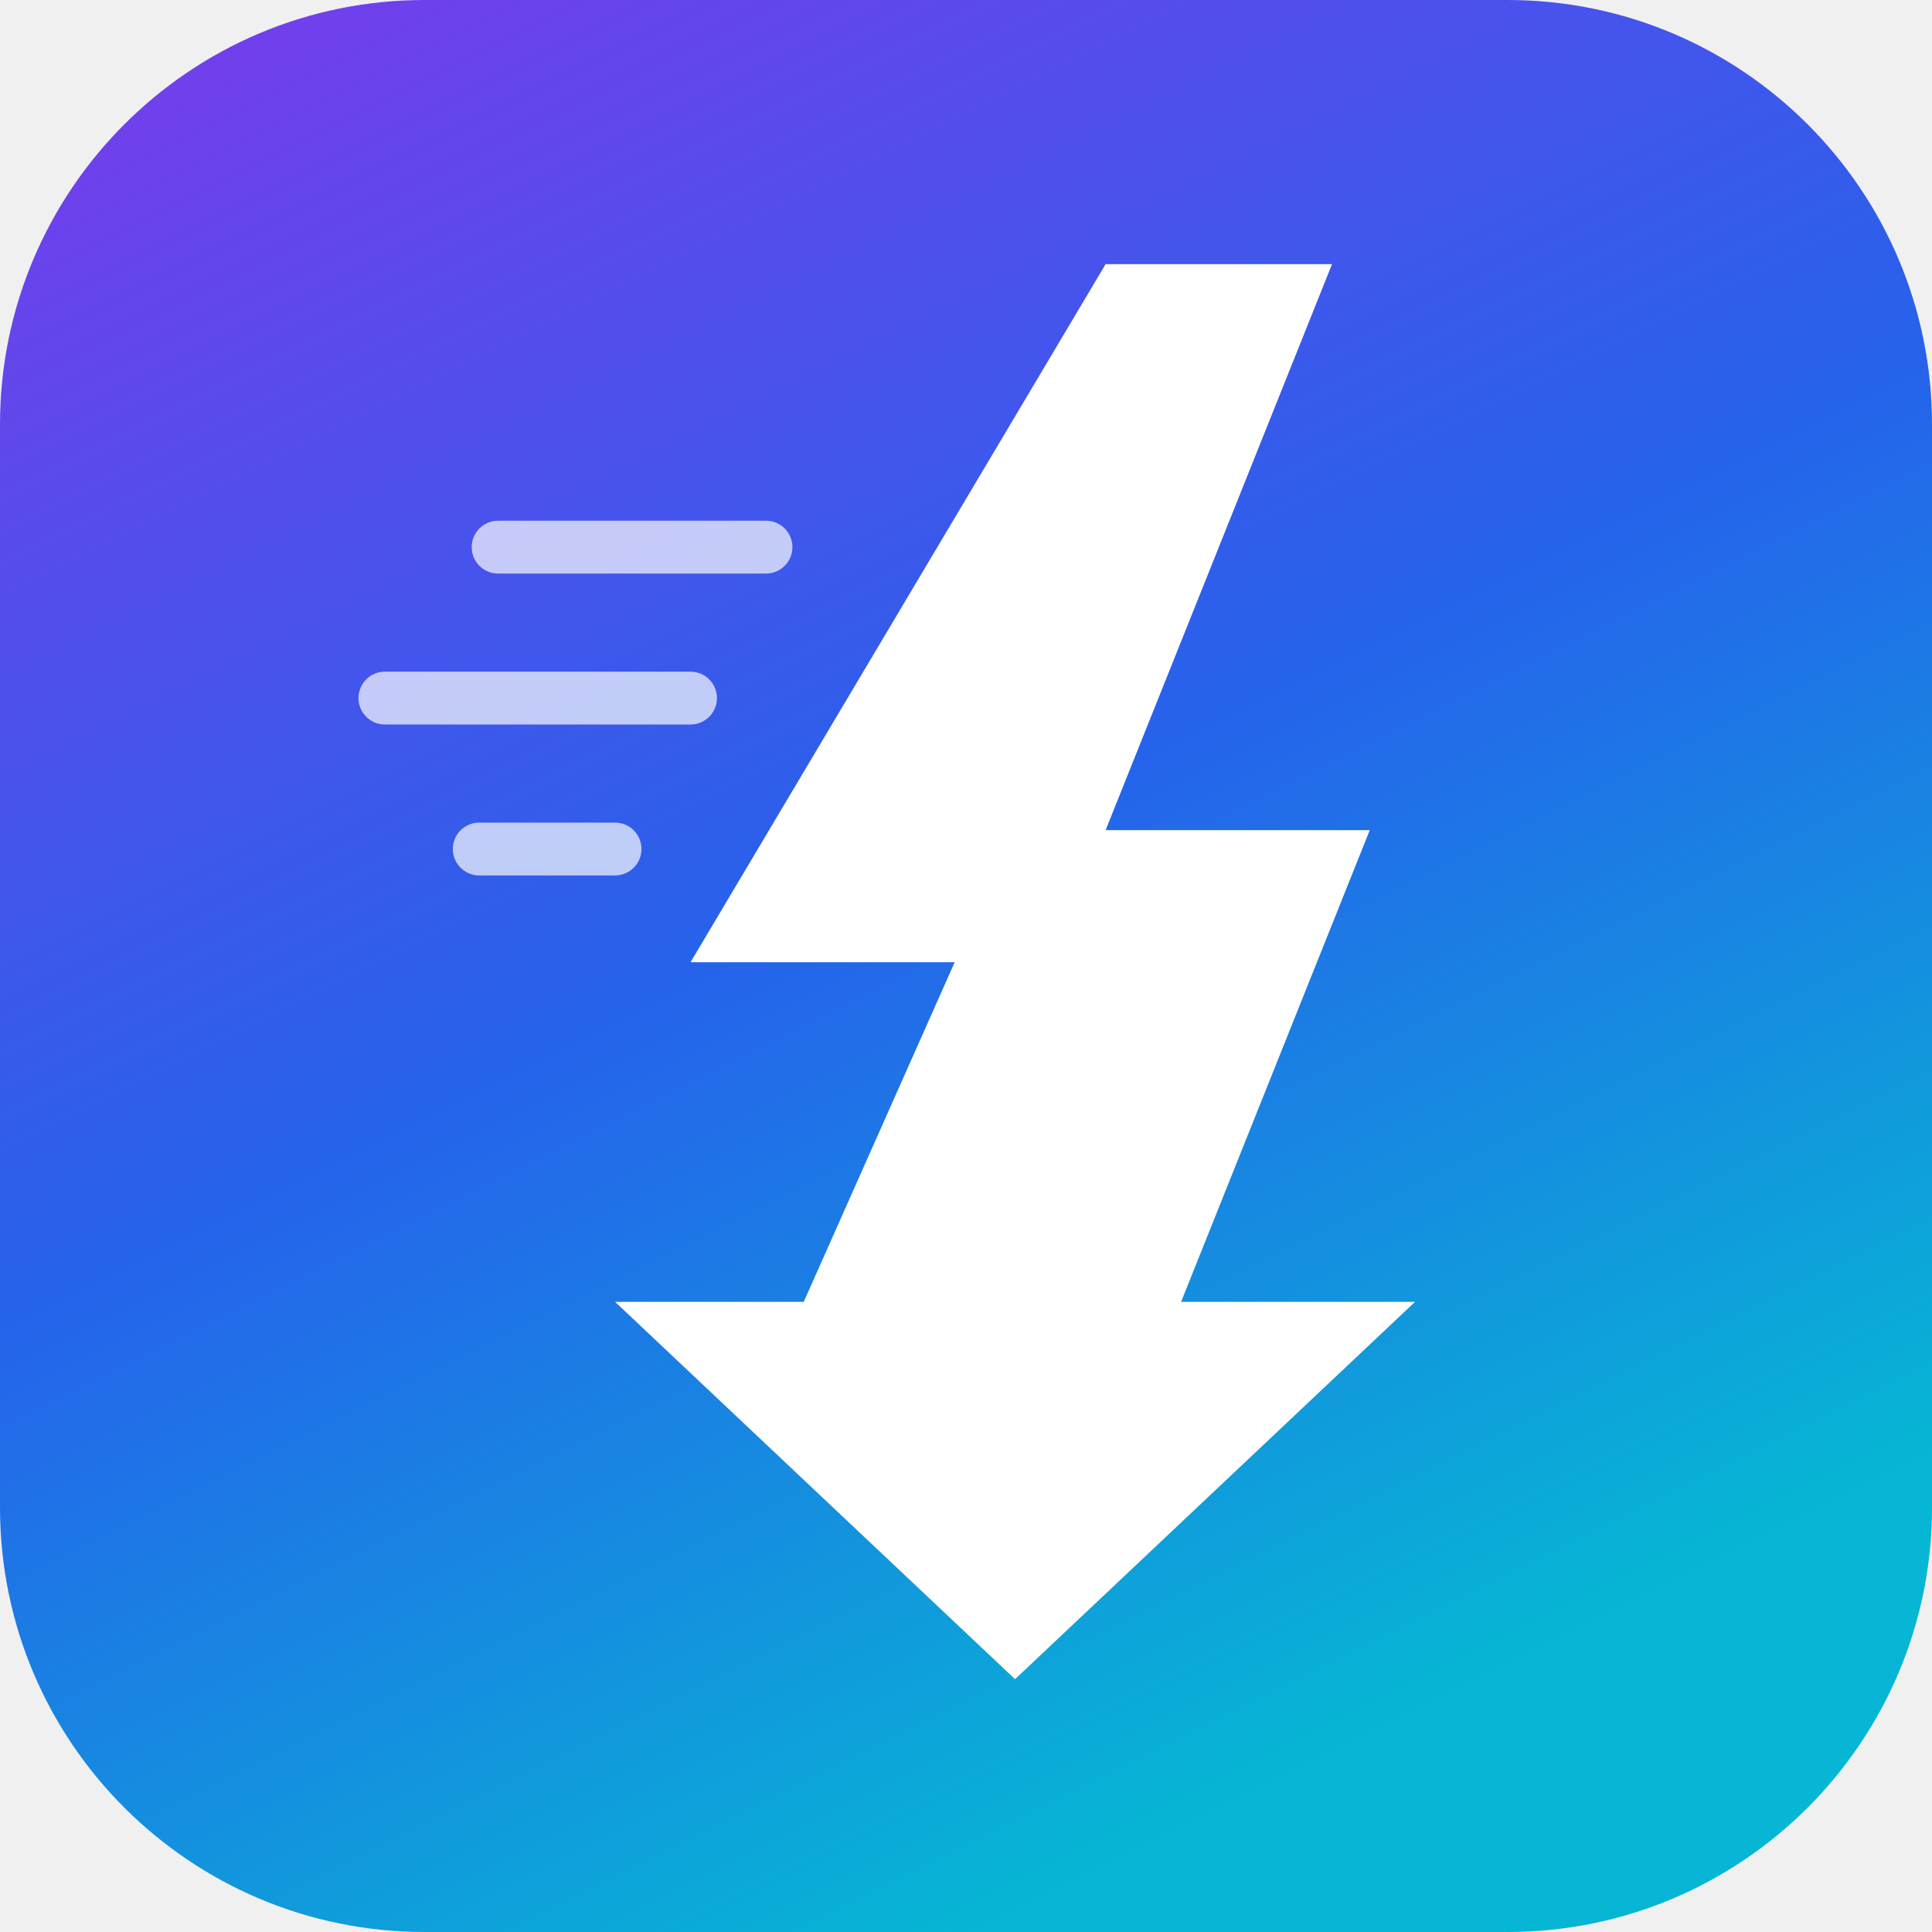
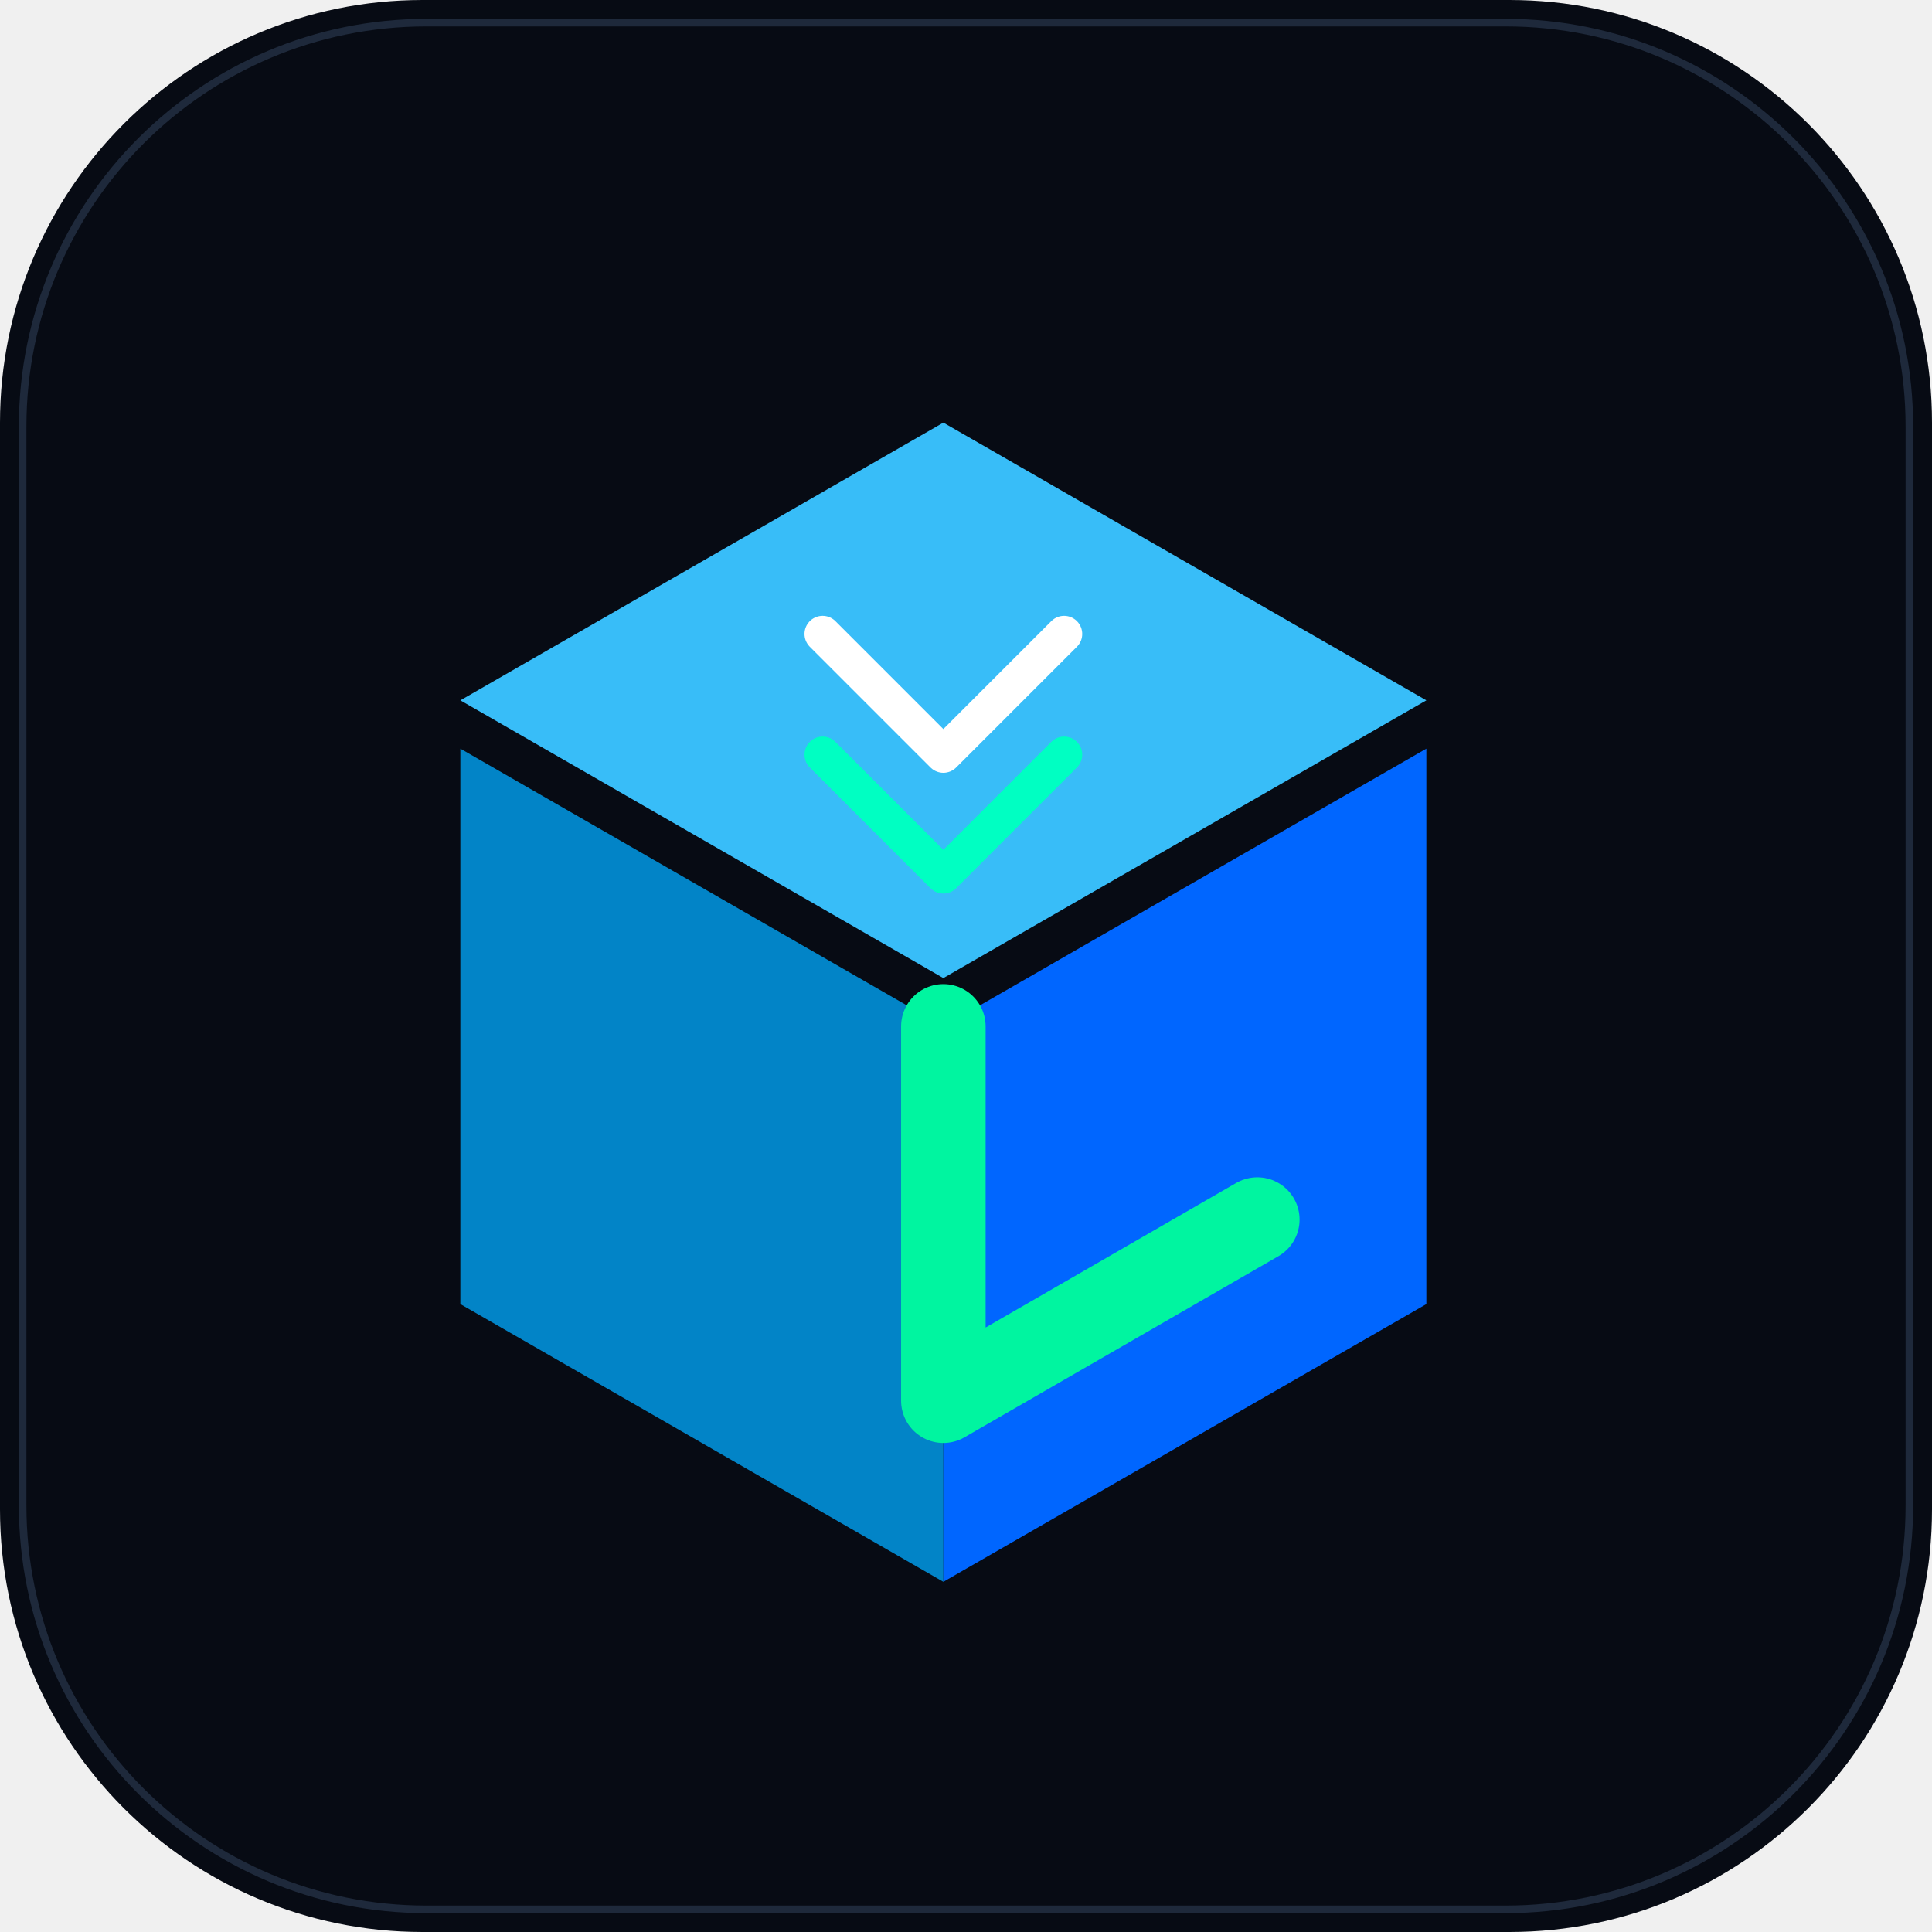
- <svg xmlns="http://www.w3.org/2000/svg" viewBox="0 0 1024 1024">
-   <defs>
-     <linearGradient id="g" x1="0" y1="0" x2="0.5" y2="1">
-       <stop offset="0" stop-color="#7C3AED" />
-       <stop offset="0.55" stop-color="#2563EB" />
-       <stop offset="1" stop-color="#06B6D4" />
-     </linearGradient>
-   </defs>
-   <rect width="1024" height="1024" rx="225" fill="url(#g)" />
-   <rect x="250" y="276" width="170" height="28" rx="14" fill="#fff" fill-opacity="0.69" />
-   <rect x="190" y="356" width="190" height="28" rx="14" fill="#fff" fill-opacity="0.69" />
-   <rect x="240" y="436" width="100" height="28" rx="14" fill="#fff" fill-opacity="0.69" />
-   <polygon points="586,140 366,510 506,510 426,690 326,690 538,890 750,690 626,690 726,440 586,440 706,140" fill="#fff" />
+ <svg xmlns="http://www.w3.org/2000/svg" width="1024" height="1024" viewBox="0 0 1024 1024">
+   <rect width="1024" height="1024" rx="224" fill="#070B14" />
+   <rect x="12" y="12" width="1000" height="1000" rx="214" fill="none" stroke="#1E293B" stroke-width="4" />
+   <g transform="translate(180, 160) scale(3.2)">
+     <polygon points="100,20 180,66 100,112 20,66" fill="#38BDF8" />
+     <polygon points="20,74 100,120 100,212 20,166" fill="#0284C7" />
+     <polygon points="100,120 180,74 180,166 100,212" fill="#0066FF" />
+     <path d="M 80 55 L 100 75 L 120 55" stroke="#FFFFFF" stroke-width="6" stroke-linecap="round" stroke-linejoin="round" fill="none" />
+     <path d="M 80 75 L 100 95 L 120 75" stroke="#00FFC2" stroke-width="6" stroke-linecap="round" stroke-linejoin="round" fill="none" />
+     <path d="M 100 120 L 100 182 L 152 152" stroke="#00F5A0" stroke-width="14" stroke-linecap="round" stroke-linejoin="round" fill="none" />
+   </g>
</svg>
